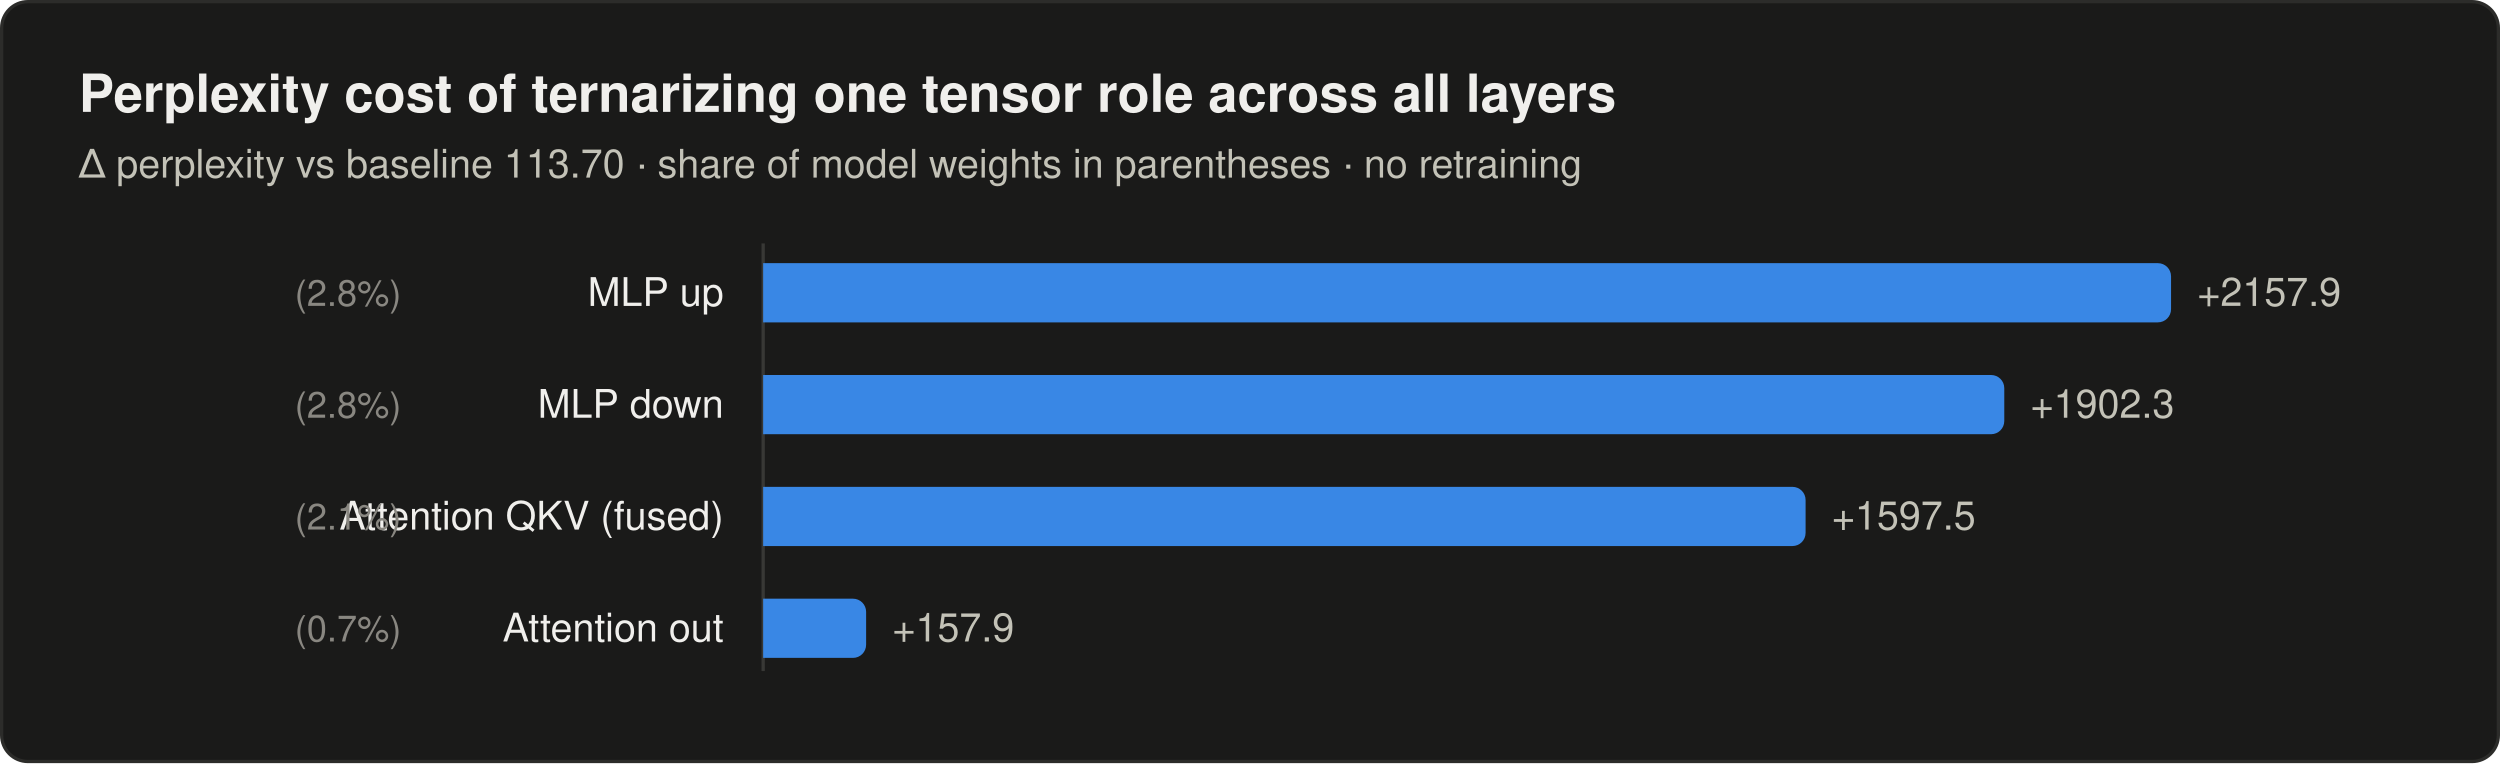
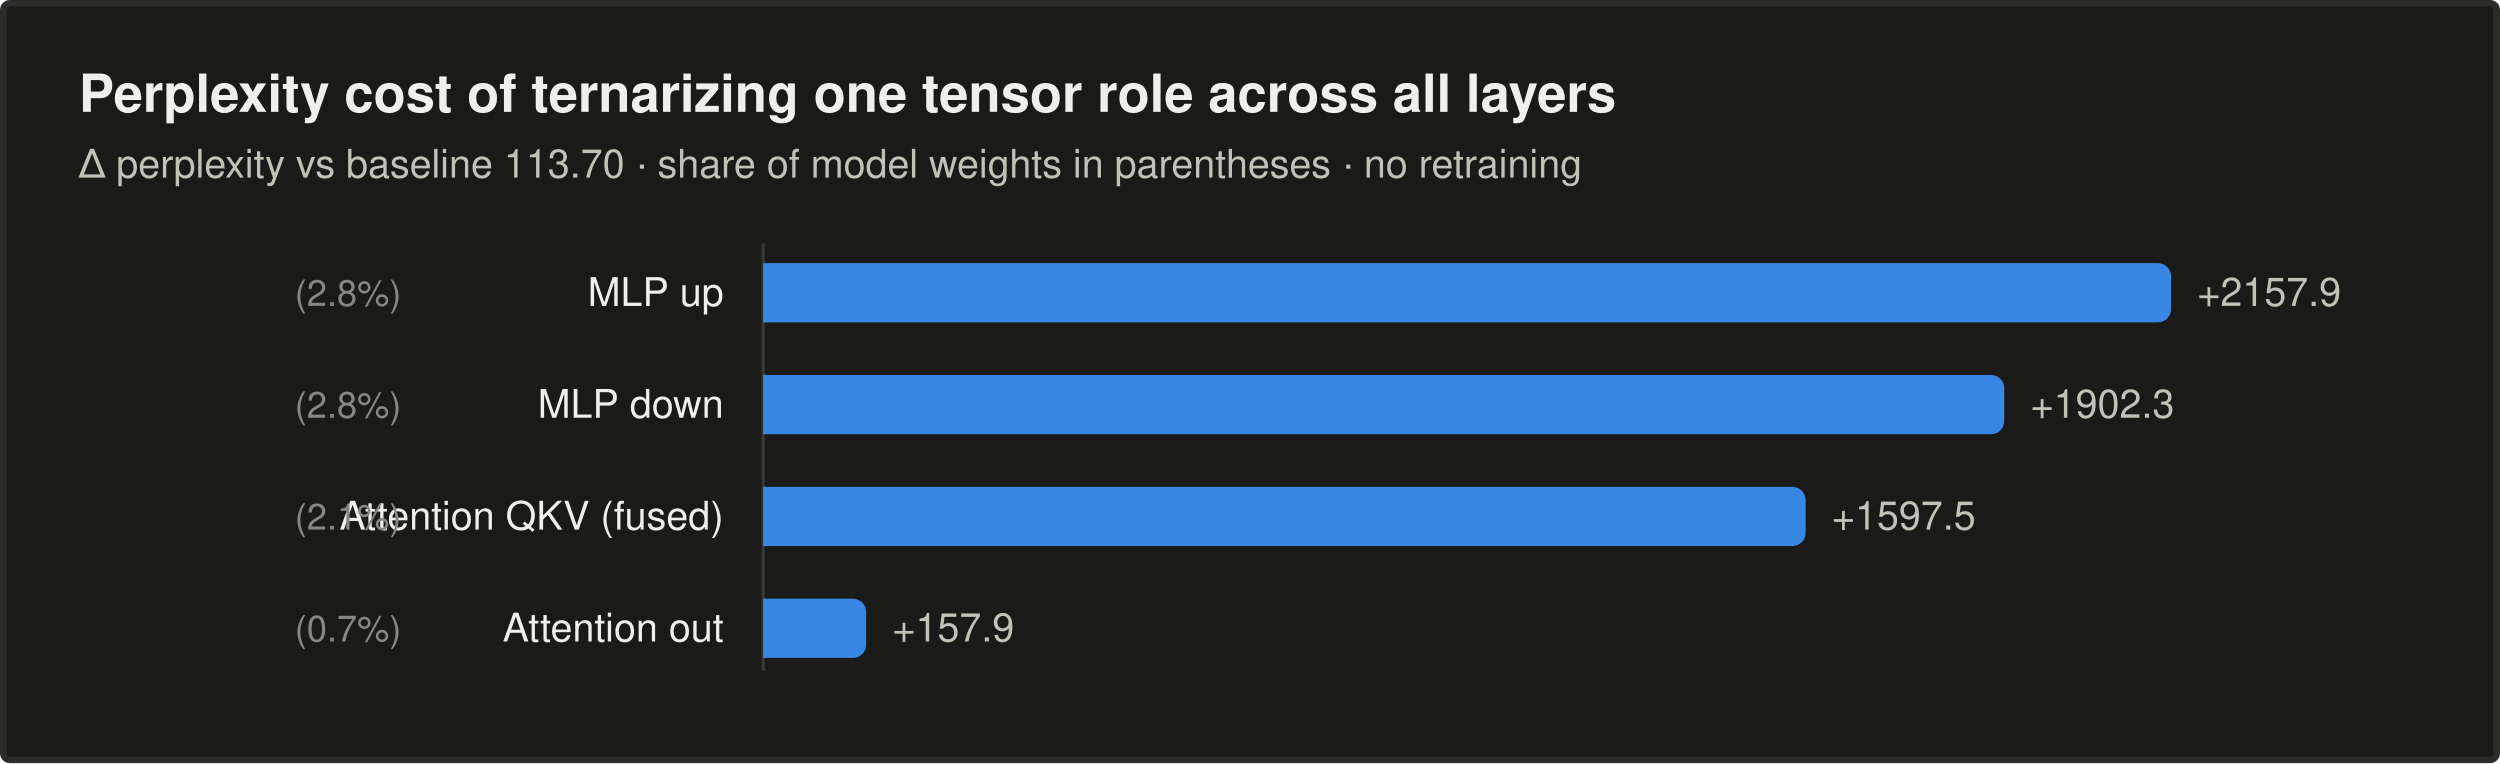
<svg xmlns="http://www.w3.org/2000/svg" viewBox="0 0 760 232" width="760" height="232" role="img" font-family="system-ui, -apple-system, &quot;Segoe UI&quot;, Helvetica, Arial, sans-serif">
-   <rect x="0.5" y="0.5" width="759" height="231" rx="8" fill="#1a1a19" stroke="#2c2c2a" />
+   <rect x="1" y="1" width="758" height="230" rx="2" stroke-width="2" fill="#1a1a19" stroke="#2c2c2a" />
  <text x="24.0" y="34.0" font-size="16" font-weight="600" fill="#f0efec" text-anchor="start">Perplexity cost of ternarizing one tensor role across all layers</text>
  <text x="24.0" y="54.0" font-size="12" font-weight="400" fill="#c3c2b7" text-anchor="start">Δ perplexity vs baseline 113.70 · share of model weights in parentheses · no retraining</text>
  <line x1="232.0" y1="74.0" x2="232.0" y2="204.0" stroke="#383835" stroke-width="1" />
  <text x="220.0" y="93.0" font-size="12" font-weight="400" fill="#f0efec" text-anchor="end">MLP up</text>
  <text x="122.0" y="93.0" font-size="11" font-weight="400" fill="#898781" text-anchor="end">(2.8%)</text>
  <path d="M232.0,80.0 h424.0 a4,4 0 0 1 4,4 v10.0 a4,4 0 0 1 -4,4 h-424.0 z" fill="#3987e5" />
  <text x="668.0" y="93.0" font-size="12" font-weight="400" fill="#c3c2b7" text-anchor="start">+2157.9</text>
  <text x="220.0" y="127.0" font-size="12" font-weight="400" fill="#f0efec" text-anchor="end">MLP down</text>
  <text x="122.0" y="127.0" font-size="11" font-weight="400" fill="#898781" text-anchor="end">(2.8%)</text>
  <path d="M232.0,114.0 h373.3 a4,4 0 0 1 4,4 v10.0 a4,4 0 0 1 -4,4 h-373.3 z" fill="#3987e5" />
  <text x="617.3" y="127.0" font-size="12" font-weight="400" fill="#c3c2b7" text-anchor="start">+1902.3</text>
  <text x="220.0" y="161.0" font-size="12" font-weight="400" fill="#f0efec" text-anchor="end">Attention QKV (fused)</text>
  <text x="122.0" y="161.0" font-size="11" font-weight="400" fill="#898781" text-anchor="end">(2.1%)</text>
  <path d="M232.0,148.0 h312.9 a4,4 0 0 1 4,4 v10.0 a4,4 0 0 1 -4,4 h-312.9 z" fill="#3987e5" />
  <text x="556.9" y="161.0" font-size="12" font-weight="400" fill="#c3c2b7" text-anchor="start">+1597.5</text>
  <text x="220.0" y="195.0" font-size="12" font-weight="400" fill="#f0efec" text-anchor="end">Attention out</text>
  <text x="122.0" y="195.0" font-size="11" font-weight="400" fill="#898781" text-anchor="end">(0.7%)</text>
  <path d="M232.0,182.0 h27.3 a4,4 0 0 1 4,4 v10.0 a4,4 0 0 1 -4,4 h-27.3 z" fill="#3987e5" />
  <text x="271.3" y="195.0" font-size="12" font-weight="400" fill="#c3c2b7" text-anchor="start">+157.9</text>
</svg>
